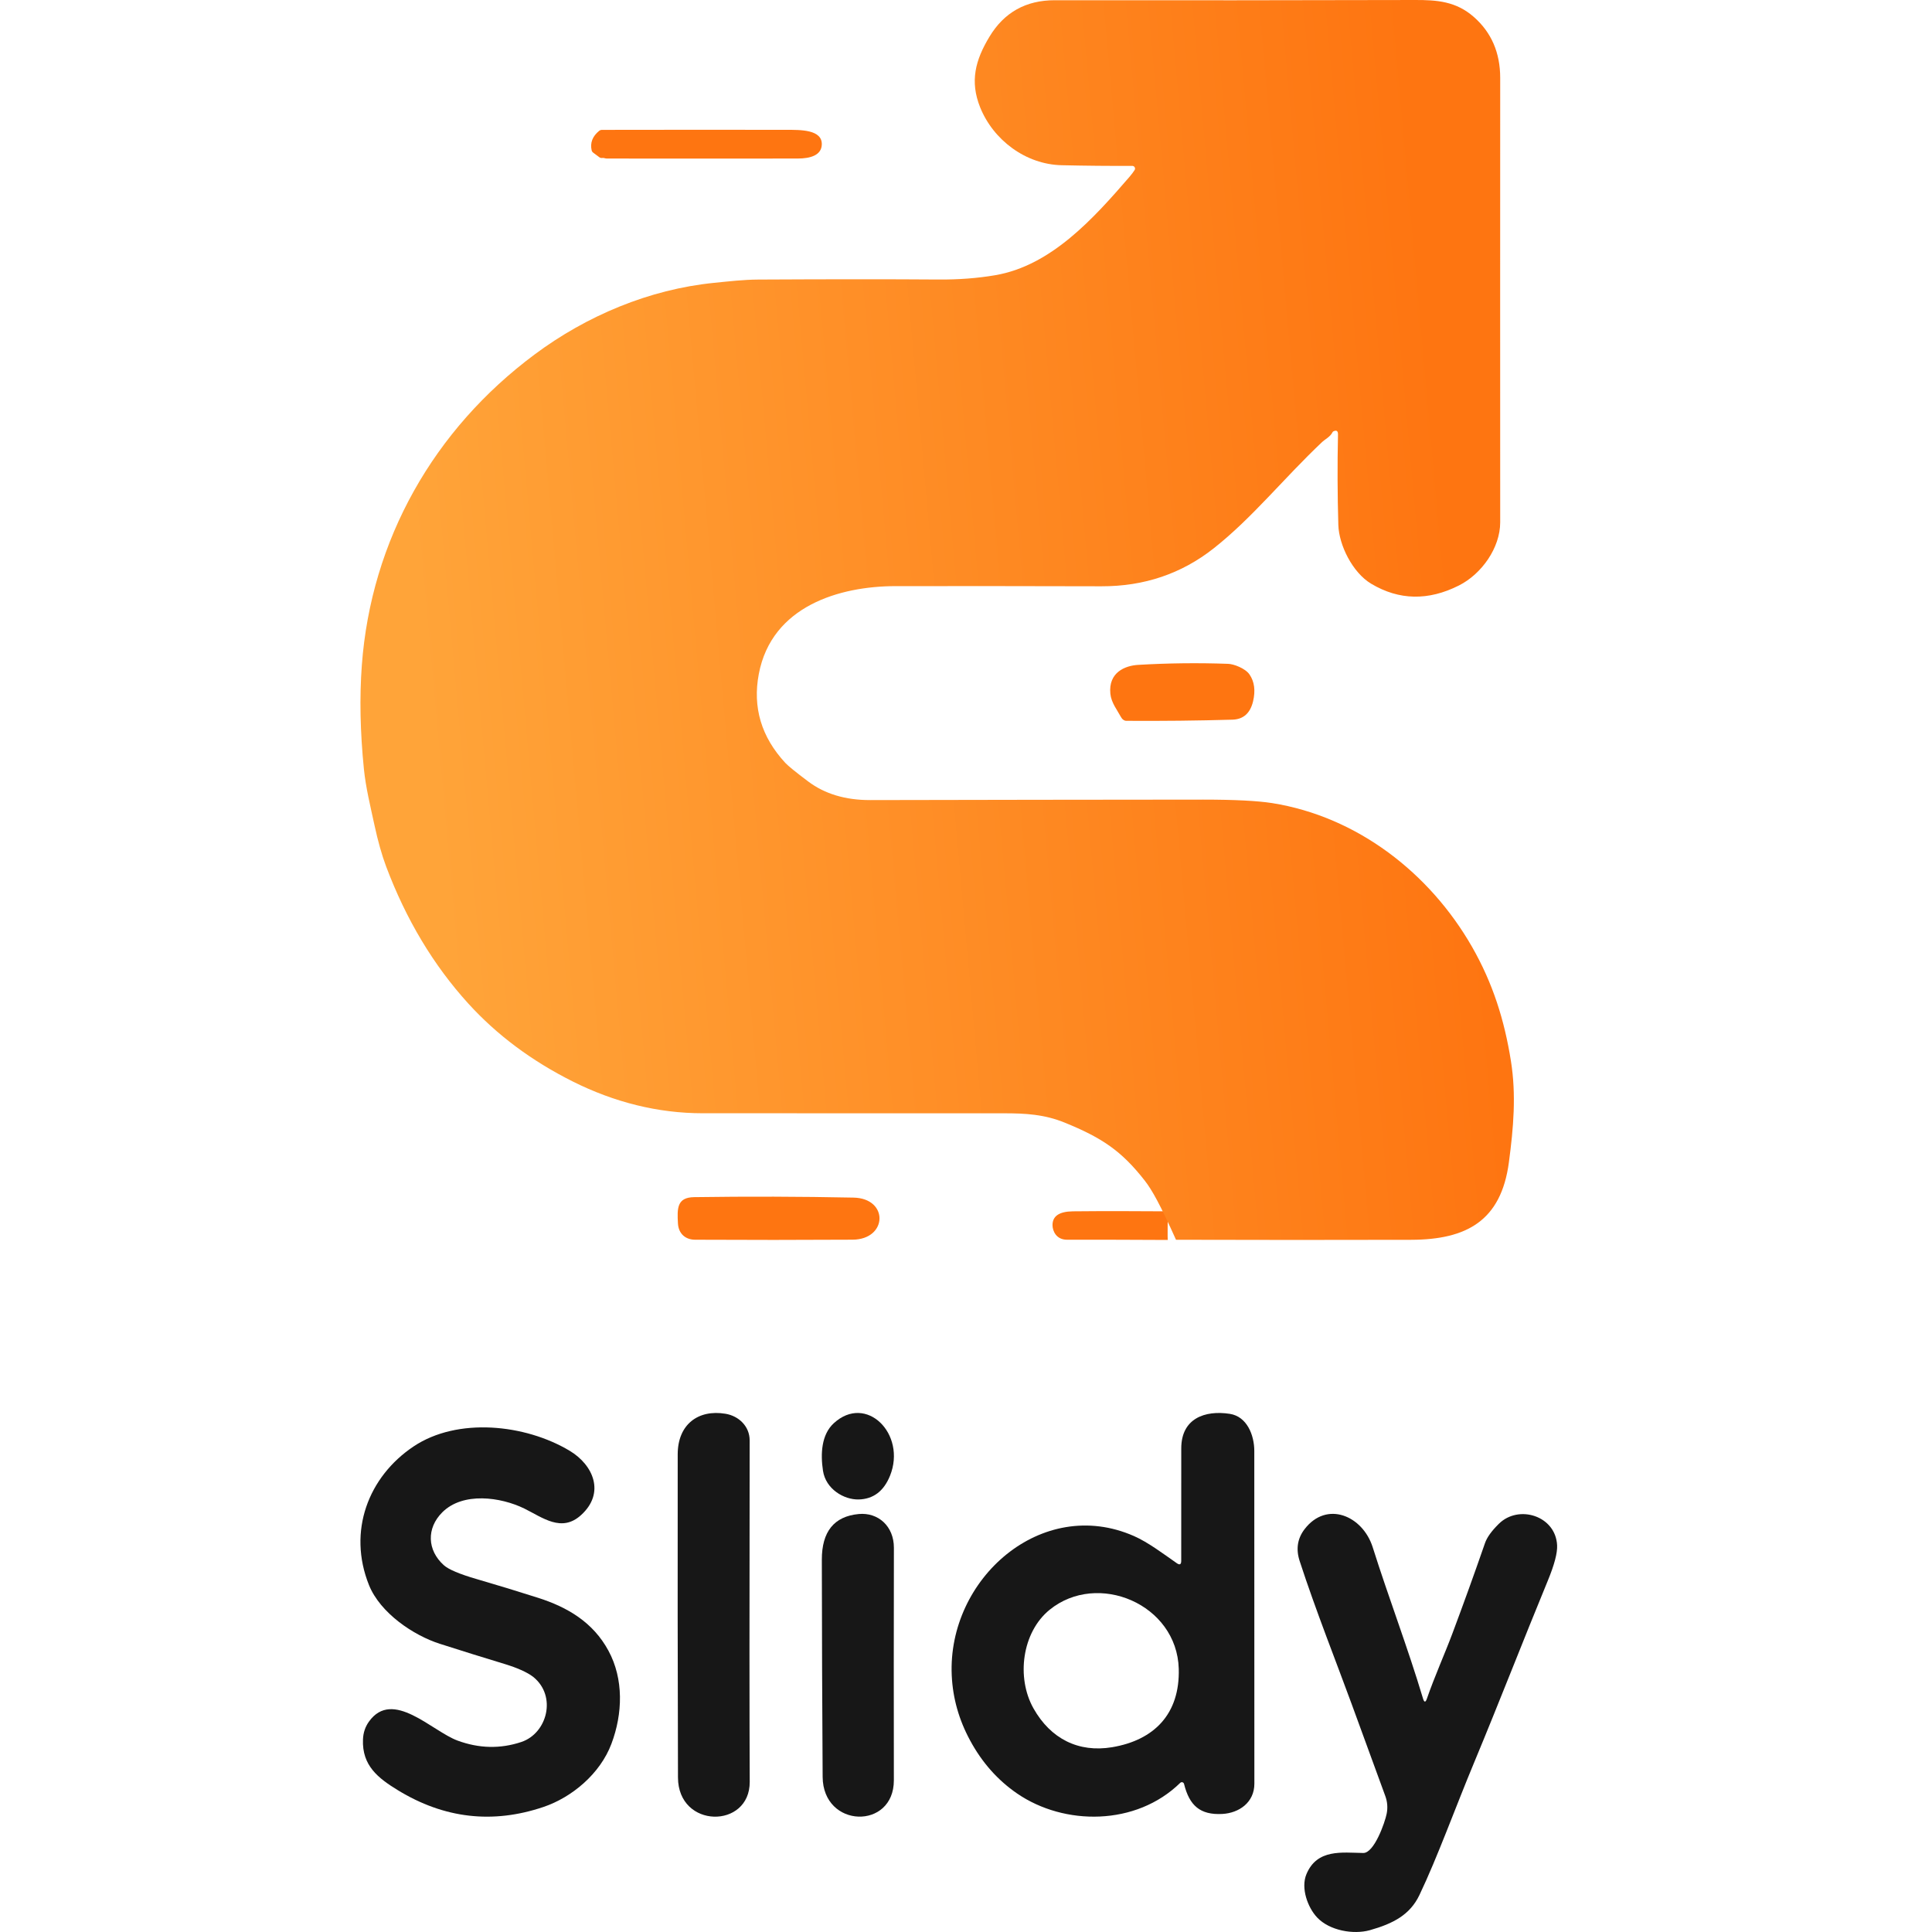
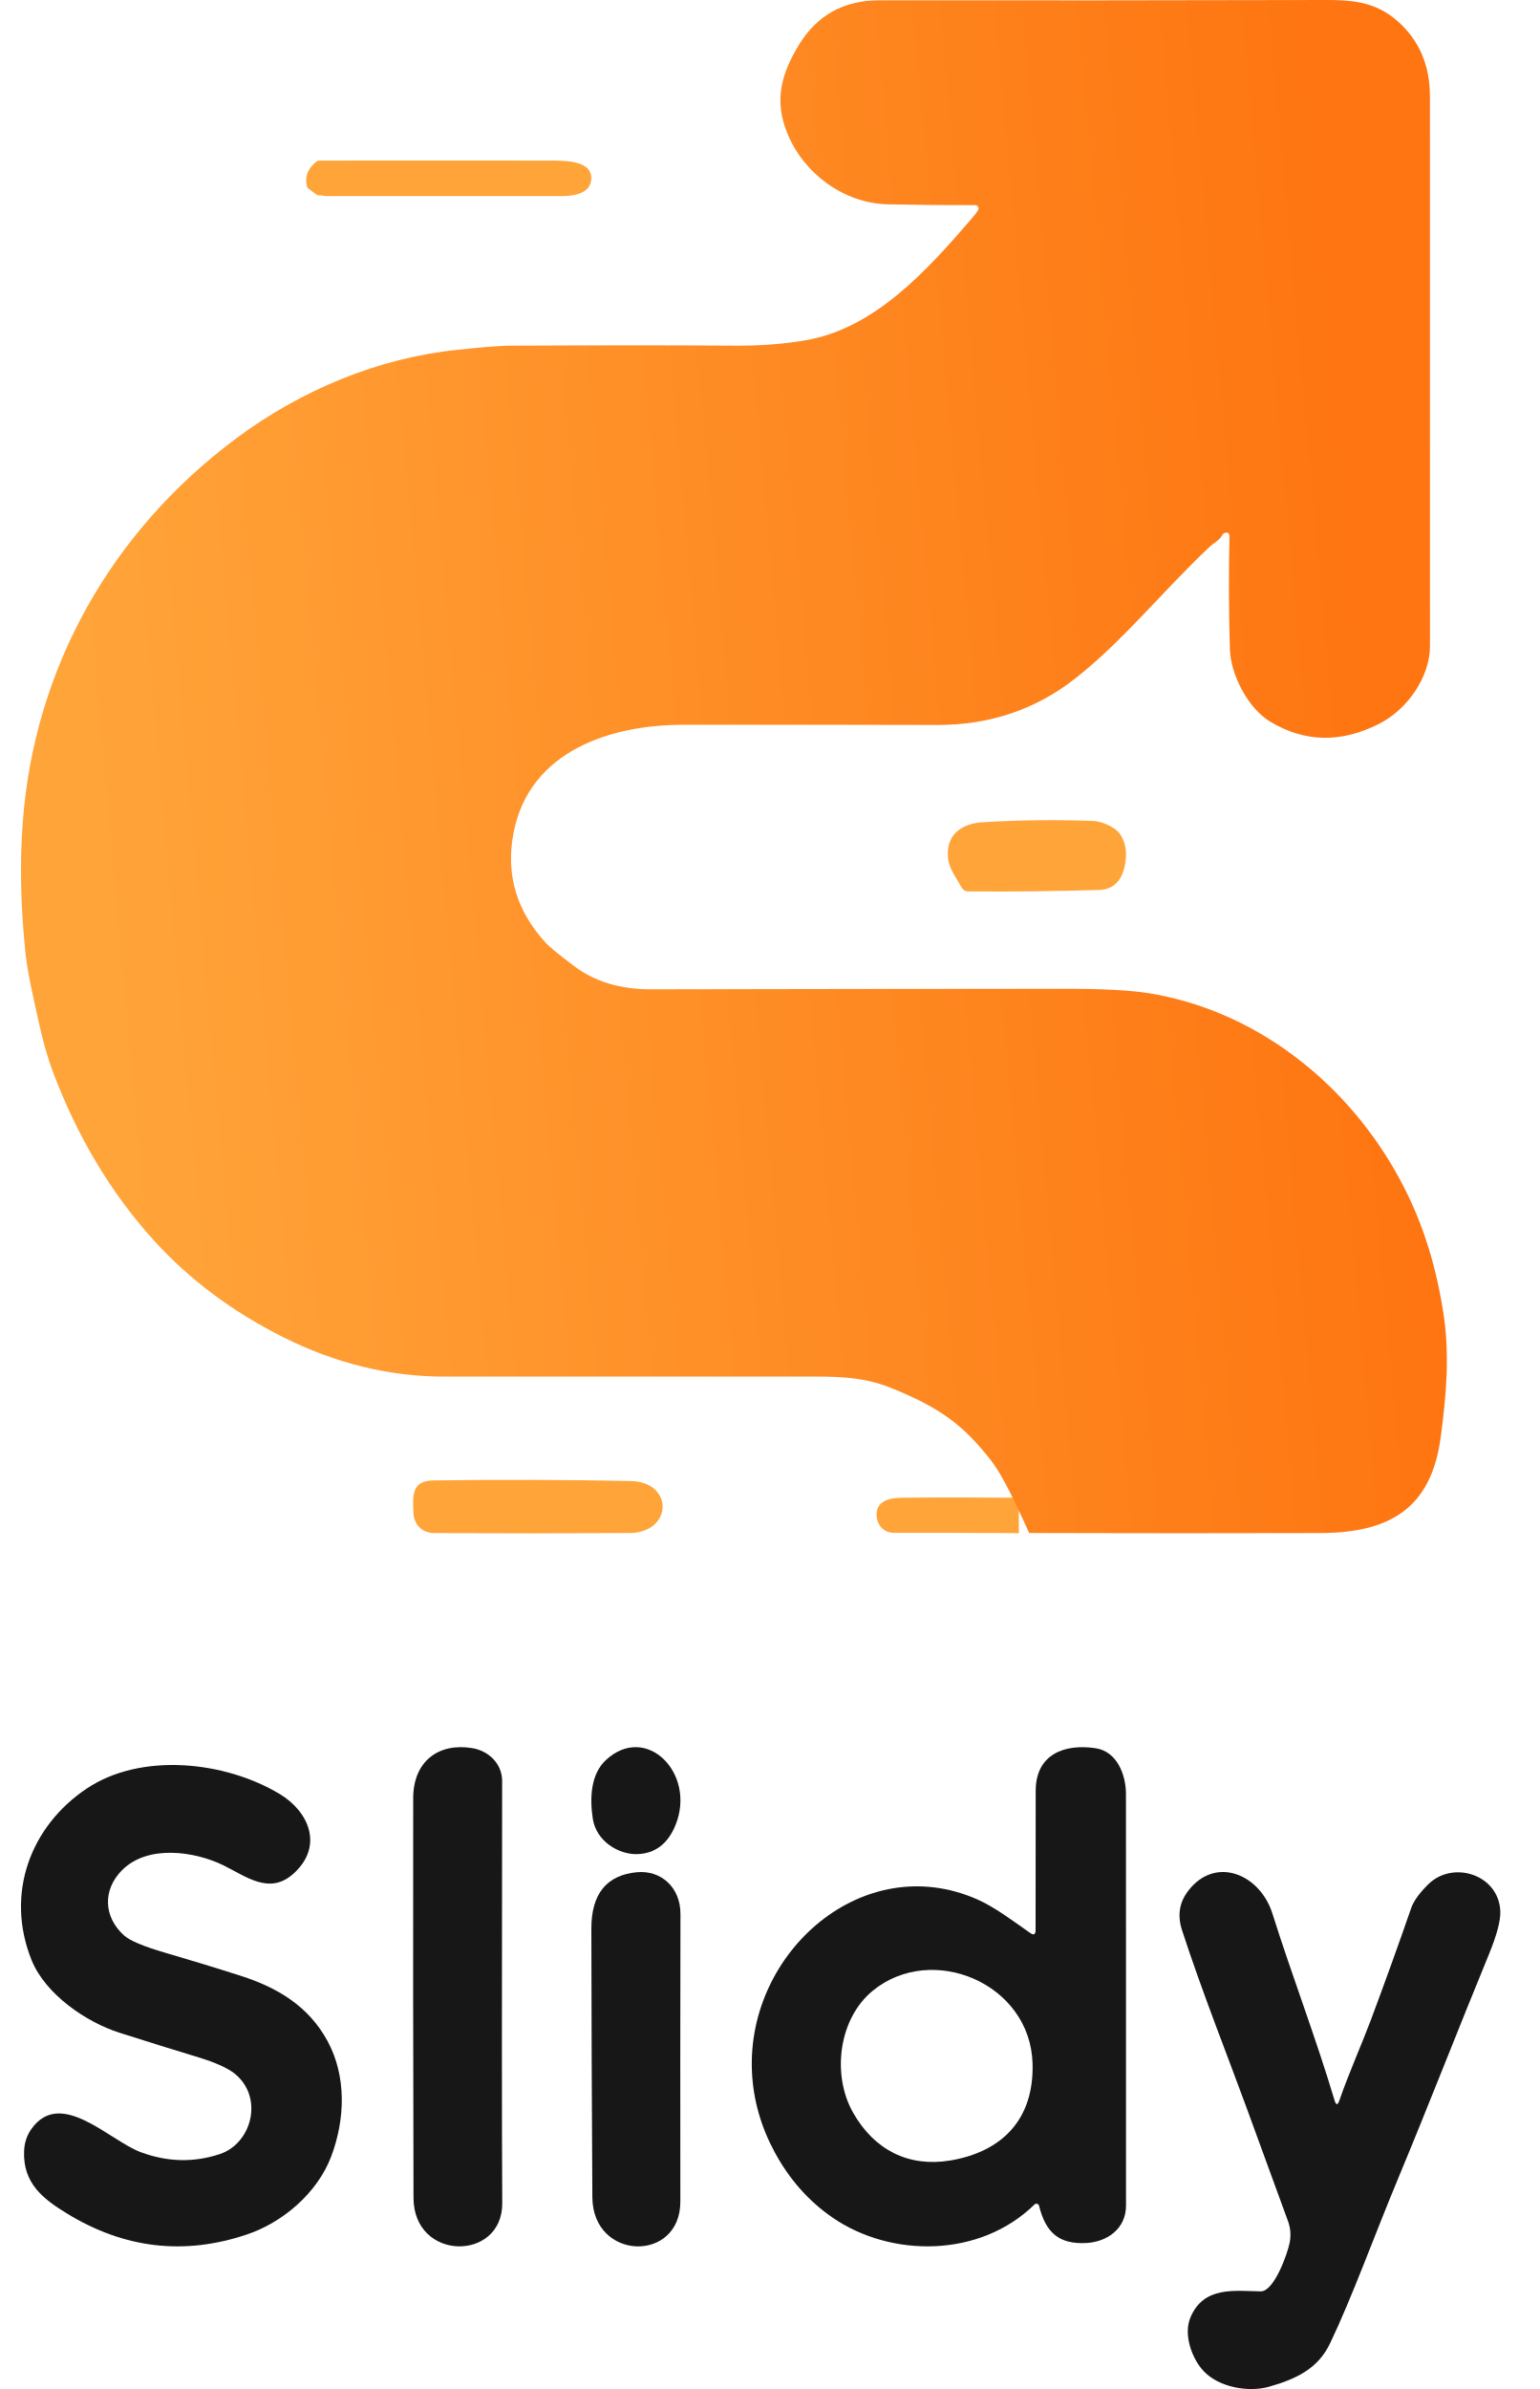
- <svg xmlns="http://www.w3.org/2000/svg" width="50" height="50" viewBox="0 0 50 50" fill="none">
-   <path d="M27.614 32.084C28.484 32.083 29.354 32.085 30.224 32.09C30.21 32.098 30.224 31.349 30.224 31.349C29.429 31.343 28.527 31.341 27.764 31.349C27.409 31.354 27.234 31.475 27.239 31.713C27.242 31.86 27.337 32.084 27.614 32.084Z" fill="#FE7511" />
-   <path d="M34.511 11.162C34.498 11.167 34.488 11.178 34.483 11.19C34.427 11.304 34.289 11.371 34.22 11.436C33.202 12.399 32.415 13.398 31.413 14.189C30.579 14.848 29.61 15.176 28.505 15.173C26.726 15.168 24.947 15.167 23.168 15.169C21.738 15.172 19.973 15.677 19.638 17.442C19.474 18.306 19.703 19.073 20.324 19.744C20.399 19.824 20.596 19.984 20.914 20.223C21.344 20.547 21.88 20.707 22.519 20.706C25.393 20.7 28.267 20.696 31.141 20.694C31.946 20.694 32.54 20.724 32.923 20.784C35.128 21.135 37.002 22.595 38.095 24.502C38.637 25.45 38.934 26.401 39.102 27.455C39.243 28.337 39.169 29.187 39.05 30.081C38.849 31.594 37.957 32.082 36.521 32.086C34.493 32.091 32.464 32.091 30.435 32.085C30.024 31.173 29.817 30.798 29.622 30.549C29.023 29.784 28.519 29.446 27.551 29.052C27.029 28.84 26.546 28.812 25.981 28.812C23.383 28.811 20.784 28.811 18.186 28.811C17.021 28.811 15.893 28.524 14.825 27.99C13.76 27.457 12.858 26.784 12.119 25.971C11.218 24.98 10.509 23.797 9.992 22.422C9.881 22.125 9.781 21.77 9.692 21.358C9.587 20.872 9.467 20.387 9.418 19.904C9.321 18.944 9.303 18.049 9.364 17.219C9.603 13.97 11.229 11.114 13.835 9.174C15.181 8.171 16.804 7.488 18.479 7.32C18.859 7.282 19.241 7.237 19.623 7.235C21.512 7.225 23.066 7.225 24.284 7.234C24.805 7.238 25.297 7.201 25.758 7.122C27.208 6.874 28.308 5.646 29.235 4.572C29.285 4.513 29.328 4.457 29.363 4.402C29.37 4.391 29.374 4.379 29.375 4.366C29.375 4.354 29.372 4.341 29.366 4.33C29.36 4.319 29.351 4.309 29.34 4.303C29.329 4.297 29.316 4.293 29.304 4.293C28.703 4.296 28.095 4.29 27.477 4.276C26.548 4.256 25.708 3.627 25.366 2.778C25.095 2.101 25.244 1.552 25.606 0.952C25.986 0.32 26.551 0.005 27.299 0.006C30.403 0.01 33.508 0.008 36.612 6.23685e-05C37.184 -0.002 37.68 0.032 38.143 0.439C38.597 0.838 38.825 1.364 38.825 2.016C38.823 5.85 38.824 9.684 38.825 13.518C38.825 14.176 38.347 14.854 37.757 15.152C36.964 15.552 36.207 15.537 35.486 15.107C35.004 14.819 34.652 14.109 34.636 13.585C34.613 12.805 34.61 12.025 34.627 11.245C34.629 11.154 34.59 11.126 34.511 11.162Z" fill="url(#paint0_linear_1165_1164)" />
-   <path d="M15.648 4.094C15.629 4.087 15.609 4.085 15.589 4.088C15.559 4.092 15.533 4.086 15.512 4.07L15.356 3.954C15.332 3.937 15.318 3.916 15.312 3.892C15.268 3.696 15.333 3.527 15.508 3.385C15.528 3.369 15.553 3.361 15.582 3.361C17.174 3.358 18.765 3.358 20.355 3.36C20.703 3.361 21.283 3.347 21.268 3.743C21.258 4.016 20.977 4.103 20.644 4.103C18.771 4.105 17.127 4.105 15.711 4.103C15.689 4.103 15.668 4.1 15.648 4.094Z" fill="#FE7511" />
-   <path d="M29.453 17.207C30.23 17.161 31.007 17.152 31.786 17.18C31.926 17.185 32.225 17.293 32.337 17.455C32.465 17.641 32.495 17.874 32.429 18.152C32.355 18.459 32.178 18.616 31.896 18.625C30.992 18.651 30.076 18.661 29.149 18.655C29.123 18.655 29.097 18.646 29.073 18.629C29.049 18.613 29.028 18.589 29.012 18.559C28.913 18.375 28.76 18.188 28.736 17.955C28.681 17.398 29.12 17.227 29.453 17.207Z" fill="#FE7511" />
-   <path d="M22.088 30.994C23.006 31.012 22.973 32.077 22.065 32.083C20.705 32.091 19.345 32.091 17.985 32.084C17.744 32.082 17.56 31.933 17.545 31.661C17.523 31.27 17.52 30.988 17.965 30.982C19.34 30.962 20.714 30.966 22.088 30.994Z" fill="#FE7511" />
-   <path d="M23.034 38.191C22.872 38.592 22.601 38.797 22.221 38.806C21.842 38.814 21.372 38.54 21.299 38.064C21.232 37.625 21.257 37.129 21.577 36.834C22.419 36.059 23.466 37.116 23.034 38.191Z" fill="#171717" />
-   <path d="M19.403 46.112C19.41 47.335 17.55 47.334 17.546 46.001C17.538 43.211 17.535 40.423 17.539 37.635C17.541 36.861 18.072 36.471 18.775 36.588C19.122 36.645 19.402 36.916 19.401 37.278C19.394 41.667 19.395 44.612 19.403 46.112Z" fill="#171717" />
-   <path d="M30.456 40.456C30.532 40.509 30.57 40.489 30.57 40.394C30.57 39.421 30.571 38.451 30.571 37.483C30.571 36.709 31.183 36.491 31.826 36.59C32.273 36.658 32.461 37.143 32.461 37.55C32.462 40.421 32.463 43.291 32.463 46.162C32.463 46.648 32.066 46.922 31.632 46.945C31.061 46.975 30.782 46.73 30.643 46.168C30.64 46.158 30.635 46.148 30.628 46.141C30.621 46.133 30.612 46.128 30.602 46.125C30.592 46.122 30.582 46.121 30.572 46.124C30.562 46.127 30.553 46.132 30.545 46.139C29.401 47.26 27.542 47.253 26.322 46.415C25.82 46.07 25.415 45.614 25.107 45.044C24.816 44.508 24.658 43.947 24.631 43.361C24.516 40.857 26.963 38.703 29.347 39.753C29.713 39.914 30.103 40.21 30.456 40.456ZM28.78 45.218C29.867 45.036 30.539 44.36 30.506 43.187C30.458 41.512 28.406 40.653 27.164 41.661C26.448 42.244 26.298 43.416 26.746 44.212C27.191 45.002 27.913 45.362 28.78 45.218Z" fill="#171717" />
-   <path d="M13.567 39.04C12.956 38.742 11.981 38.605 11.446 39.139C11.033 39.552 11.055 40.121 11.487 40.508C11.61 40.618 11.893 40.738 12.338 40.867C12.871 41.022 13.402 41.184 13.931 41.353C14.686 41.595 15.347 41.982 15.746 42.719C16.144 43.453 16.118 44.35 15.823 45.131C15.532 45.905 14.801 46.516 14.062 46.765C12.75 47.208 11.495 47.063 10.296 46.33C9.795 46.023 9.365 45.698 9.394 45.015C9.401 44.841 9.453 44.688 9.549 44.554C10.163 43.697 11.177 44.801 11.841 45.046C12.398 45.251 12.949 45.264 13.493 45.082C14.162 44.858 14.416 43.896 13.802 43.4C13.643 43.272 13.337 43.149 13.102 43.077C12.527 42.903 11.954 42.724 11.382 42.541C10.707 42.326 9.842 41.749 9.549 41.021C8.991 39.628 9.532 38.218 10.703 37.434C11.84 36.673 13.593 36.856 14.746 37.548C15.353 37.913 15.67 38.636 15.038 39.21C14.534 39.669 14.046 39.276 13.567 39.04Z" fill="#171717" />
-   <path d="M23.133 46.075C23.134 47.362 21.298 47.322 21.29 45.984C21.278 44.112 21.271 42.239 21.269 40.366C21.268 39.638 21.586 39.243 22.223 39.183C22.726 39.135 23.135 39.498 23.134 40.056C23.13 42.064 23.13 44.07 23.133 46.075Z" fill="#171717" />
-   <path d="M36.929 43.959C37.121 43.401 37.401 42.775 37.583 42.288C37.876 41.507 38.159 40.722 38.432 39.934C38.483 39.787 38.602 39.621 38.79 39.436C39.302 38.93 40.263 39.227 40.298 39.995C40.307 40.191 40.228 40.492 40.061 40.898C39.416 42.462 38.805 44.042 38.155 45.603C37.658 46.795 37.199 48.073 36.733 49.047C36.49 49.552 36.062 49.781 35.453 49.953C35.025 50.072 34.409 49.965 34.087 49.624C33.846 49.369 33.659 48.866 33.81 48.504C34.086 47.843 34.731 47.947 35.281 47.955C35.563 47.96 35.842 47.167 35.887 46.939C35.918 46.783 35.906 46.63 35.851 46.48C35.557 45.68 35.264 44.88 34.973 44.079C34.623 43.12 34.039 41.645 33.634 40.396C33.535 40.089 33.578 39.815 33.763 39.574C34.335 38.828 35.267 39.225 35.526 40.044C35.94 41.357 36.433 42.638 36.827 43.957C36.859 44.063 36.893 44.064 36.929 43.959Z" fill="#171717" />
+ <svg xmlns="http://www.w3.org/2000/svg" width="29" height="45" viewBox="0 0 29 45" fill="none">
+   <path d="M16.853 28.873C17.636 28.872 18.419 28.874 19.201 28.879C19.189 28.886 19.201 28.212 19.201 28.212C18.486 28.206 17.674 28.204 16.987 28.212C16.668 28.216 16.511 28.325 16.515 28.54C16.518 28.672 16.604 28.874 16.853 28.873Z" fill="#FFA439" />
+   <path d="M23.06 10.046C23.049 10.051 23.04 10.06 23.034 10.071C22.985 10.174 22.86 10.234 22.798 10.293C21.881 11.159 21.174 12.058 20.272 12.77C19.521 13.363 18.649 13.659 17.654 13.656C16.053 13.652 14.452 13.65 12.851 13.653C11.565 13.655 9.976 14.109 9.674 15.698C9.527 16.475 9.733 17.166 10.292 17.769C10.359 17.841 10.536 17.985 10.822 18.201C11.21 18.492 11.692 18.637 12.267 18.635C14.854 18.63 17.44 18.626 20.027 18.625C20.751 18.624 21.286 18.651 21.631 18.706C23.615 19.021 25.302 20.336 26.285 22.052C26.773 22.905 27.041 23.761 27.192 24.709C27.319 25.504 27.252 26.268 27.145 27.072C26.964 28.434 26.161 28.874 24.869 28.877C23.044 28.882 21.218 28.882 19.391 28.876C19.021 28.055 18.835 27.718 18.66 27.494C18.121 26.806 17.667 26.501 16.796 26.146C16.326 25.956 15.891 25.93 15.383 25.93C13.044 25.93 10.706 25.93 8.368 25.93C7.319 25.93 6.304 25.672 5.343 25.191C4.384 24.711 3.572 24.105 2.907 23.374C2.096 22.482 1.458 21.417 0.993 20.18C0.893 19.912 0.803 19.593 0.723 19.222C0.629 18.784 0.52 18.349 0.476 17.914C0.388 17.049 0.372 16.244 0.428 15.498C0.643 12.573 2.106 10.002 4.451 8.257C5.663 7.354 7.124 6.739 8.631 6.588C8.973 6.554 9.316 6.513 9.661 6.511C11.361 6.503 12.759 6.503 13.855 6.511C14.325 6.514 14.767 6.481 15.182 6.409C16.487 6.186 17.477 5.081 18.311 4.114C18.356 4.062 18.395 4.011 18.427 3.962C18.433 3.952 18.437 3.941 18.437 3.93C18.438 3.918 18.435 3.907 18.43 3.897C18.424 3.887 18.416 3.878 18.406 3.873C18.396 3.867 18.385 3.864 18.373 3.864C17.833 3.866 17.285 3.861 16.73 3.849C15.894 3.83 15.137 3.265 14.83 2.5C14.585 1.891 14.72 1.397 15.045 0.857C15.388 0.288 15.896 0.005 16.569 0.006C19.363 0.009 22.157 0.007 24.951 5.61317e-05C25.466 -0.002 25.912 0.029 26.329 0.395C26.738 0.754 26.942 1.228 26.942 1.814C26.941 5.265 26.941 8.716 26.943 12.166C26.943 12.759 26.512 13.368 25.981 13.636C25.267 13.997 24.586 13.984 23.937 13.596C23.504 13.337 23.187 12.698 23.173 12.227C23.152 11.525 23.149 10.822 23.165 10.12C23.166 10.038 23.131 10.013 23.06 10.046Z" fill="url(#paint0_linear_1449_2966)" />
+   <path d="M6.083 3.685C6.066 3.679 6.048 3.678 6.03 3.68C6.003 3.684 5.98 3.679 5.961 3.664L5.82 3.56C5.799 3.544 5.786 3.526 5.781 3.504C5.741 3.327 5.799 3.175 5.957 3.047C5.975 3.033 5.997 3.025 6.024 3.025C7.457 3.023 8.889 3.023 10.319 3.025C10.633 3.025 11.155 3.013 11.141 3.369C11.132 3.615 10.879 3.694 10.579 3.694C8.894 3.695 7.414 3.695 6.14 3.694C6.12 3.694 6.101 3.691 6.083 3.685Z" fill="#FFA439" />
+   <path d="M18.507 15.488C19.206 15.446 19.907 15.438 20.607 15.464C20.733 15.468 21.002 15.565 21.103 15.711C21.218 15.879 21.245 16.088 21.186 16.338C21.119 16.614 20.96 16.756 20.706 16.764C19.892 16.788 19.068 16.797 18.234 16.791C18.21 16.791 18.187 16.783 18.165 16.768C18.144 16.753 18.125 16.732 18.111 16.705C18.021 16.539 17.884 16.371 17.862 16.161C17.813 15.66 18.208 15.506 18.507 15.488Z" fill="#FFA439" />
+   <path d="M11.88 27.897C12.705 27.913 12.675 28.872 11.858 28.877C10.635 28.884 9.411 28.884 8.187 28.878C7.97 28.876 7.804 28.742 7.79 28.497C7.771 28.146 7.768 27.891 8.169 27.886C9.406 27.868 10.643 27.872 11.88 27.897Z" fill="#FFA439" />
+   <path d="M12.73 34.372C12.585 34.733 12.341 34.917 11.999 34.925C11.658 34.932 11.235 34.686 11.169 34.257C11.109 33.862 11.131 33.415 11.419 33.15C12.177 32.452 13.119 33.404 12.73 34.372Z" fill="#171717" />
+   <path d="M9.463 41.5C9.469 42.601 7.795 42.6 7.791 41.4C7.784 38.89 7.782 36.38 7.785 33.871C7.787 33.174 8.265 32.824 8.897 32.928C9.21 32.98 9.462 33.224 9.461 33.55C9.455 37.5 9.455 40.15 9.463 41.5Z" fill="#171717" />
+   <path d="M19.41 36.41C19.478 36.458 19.512 36.439 19.512 36.354C19.513 35.478 19.513 34.605 19.514 33.734C19.514 33.038 20.065 32.842 20.643 32.93C21.046 32.991 21.215 33.428 21.215 33.794C21.216 36.378 21.216 38.962 21.216 41.545C21.216 41.983 20.859 42.229 20.469 42.25C19.955 42.277 19.704 42.057 19.578 41.551C19.576 41.542 19.572 41.533 19.565 41.526C19.559 41.519 19.551 41.514 19.542 41.512C19.533 41.509 19.524 41.509 19.515 41.511C19.506 41.513 19.497 41.518 19.491 41.525C18.461 42.534 16.788 42.527 15.689 41.773C15.238 41.463 14.873 41.052 14.596 40.539C14.335 40.056 14.192 39.551 14.168 39.024C14.065 36.771 16.266 34.832 18.412 35.777C18.742 35.922 19.093 36.188 19.41 36.41ZM17.902 40.696C18.88 40.532 19.485 39.923 19.455 38.868C19.412 37.36 17.565 36.587 16.448 37.495C15.803 38.019 15.668 39.074 16.071 39.79C16.472 40.501 17.122 40.825 17.902 40.696Z" fill="#171717" />
+   <path d="M4.21 35.136C3.661 34.868 2.783 34.744 2.302 35.225C1.93 35.596 1.949 36.109 2.338 36.457C2.449 36.556 2.704 36.663 3.105 36.78C3.584 36.92 4.062 37.065 4.538 37.218C5.217 37.435 5.812 37.783 6.172 38.447C6.529 39.108 6.506 39.914 6.241 40.618C5.978 41.314 5.321 41.864 4.656 42.088C3.475 42.487 2.345 42.356 1.266 41.697C0.815 41.421 0.428 41.128 0.454 40.513C0.461 40.357 0.508 40.219 0.594 40.099C1.147 39.327 2.059 40.32 2.657 40.541C3.159 40.726 3.654 40.737 4.144 40.574C4.746 40.372 4.974 39.506 4.422 39.06C4.279 38.944 4.003 38.834 3.792 38.769C3.275 38.612 2.758 38.451 2.244 38.287C1.637 38.093 0.858 37.574 0.594 36.919C0.092 35.665 0.579 34.396 1.632 33.691C2.656 33.005 4.234 33.17 5.271 33.793C5.817 34.121 6.103 34.772 5.534 35.289C5.08 35.702 4.642 35.348 4.21 35.136Z" fill="#171717" />
+   <path d="M12.819 41.469C12.821 42.627 11.168 42.59 11.161 41.387C11.151 39.702 11.144 38.016 11.142 36.33C11.141 35.675 11.428 35.32 12 35.266C12.453 35.223 12.822 35.55 12.821 36.051C12.817 37.858 12.817 39.664 12.819 41.469Z" fill="#171717" />
+   <path d="M25.236 39.564C25.409 39.062 25.661 38.498 25.825 38.06C26.088 37.358 26.343 36.651 26.589 35.941C26.635 35.809 26.742 35.66 26.911 35.493C27.372 35.038 28.236 35.305 28.268 35.996C28.276 36.172 28.205 36.443 28.055 36.809C27.475 38.217 26.925 39.639 26.339 41.044C25.892 42.116 25.479 43.266 25.059 44.143C24.841 44.598 24.456 44.804 23.908 44.958C23.523 45.066 22.968 44.97 22.678 44.663C22.461 44.433 22.293 43.98 22.429 43.654C22.678 43.059 23.258 43.153 23.753 43.161C24.007 43.165 24.258 42.451 24.299 42.246C24.326 42.105 24.316 41.967 24.266 41.833C24.002 41.113 23.738 40.393 23.476 39.672C23.161 38.809 22.635 37.481 22.271 36.357C22.181 36.081 22.22 35.835 22.387 35.617C22.901 34.946 23.74 35.304 23.973 36.041C24.346 37.222 24.79 38.375 25.145 39.562C25.173 39.658 25.204 39.658 25.236 39.564Z" fill="#171717" />
  <defs>
-     <linearGradient id="paint0_linear_1165_1164" x1="9.342" y1="0.01" x2="36.084" y2="-2.391" gradientUnits="userSpaceOnUse">
+     <linearGradient id="paint0_linear_1449_2966" x1="0.407" y1="0.009" x2="24.475" y2="-2.152" gradientUnits="userSpaceOnUse">
      <stop stop-color="#FFA439" />
      <stop offset="1" stop-color="#FE7511" />
    </linearGradient>
  </defs>
</svg>
